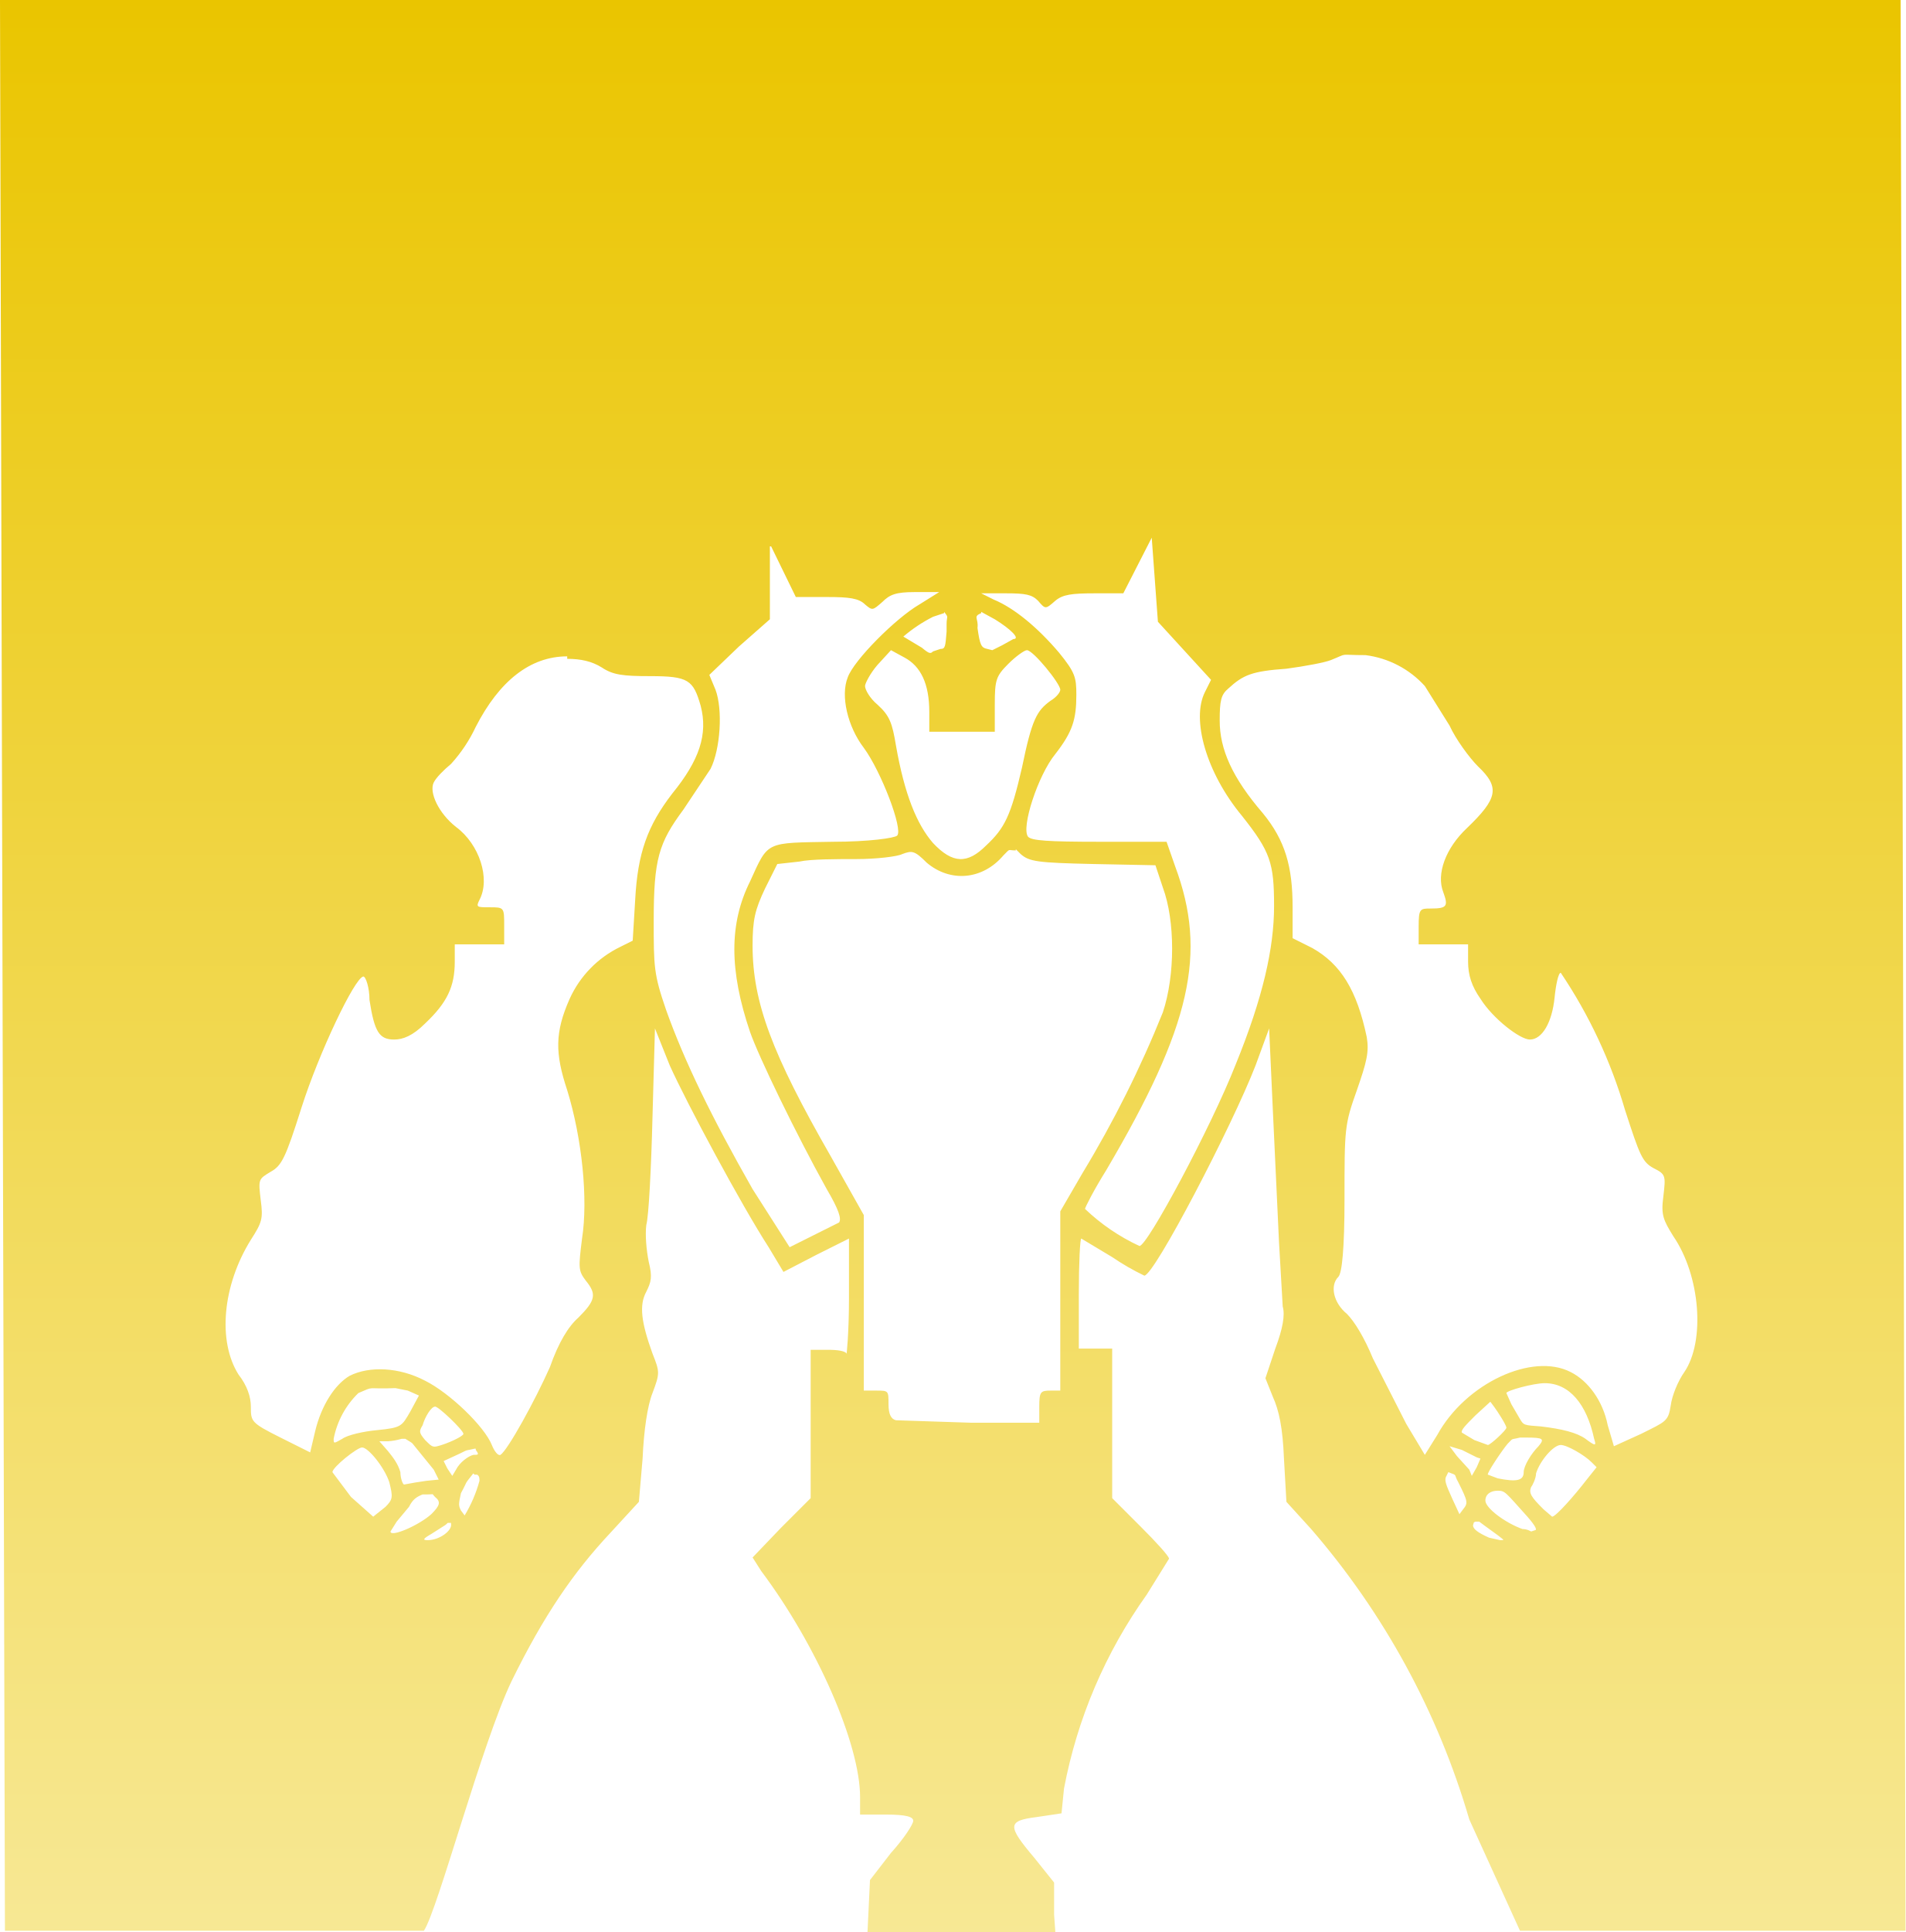
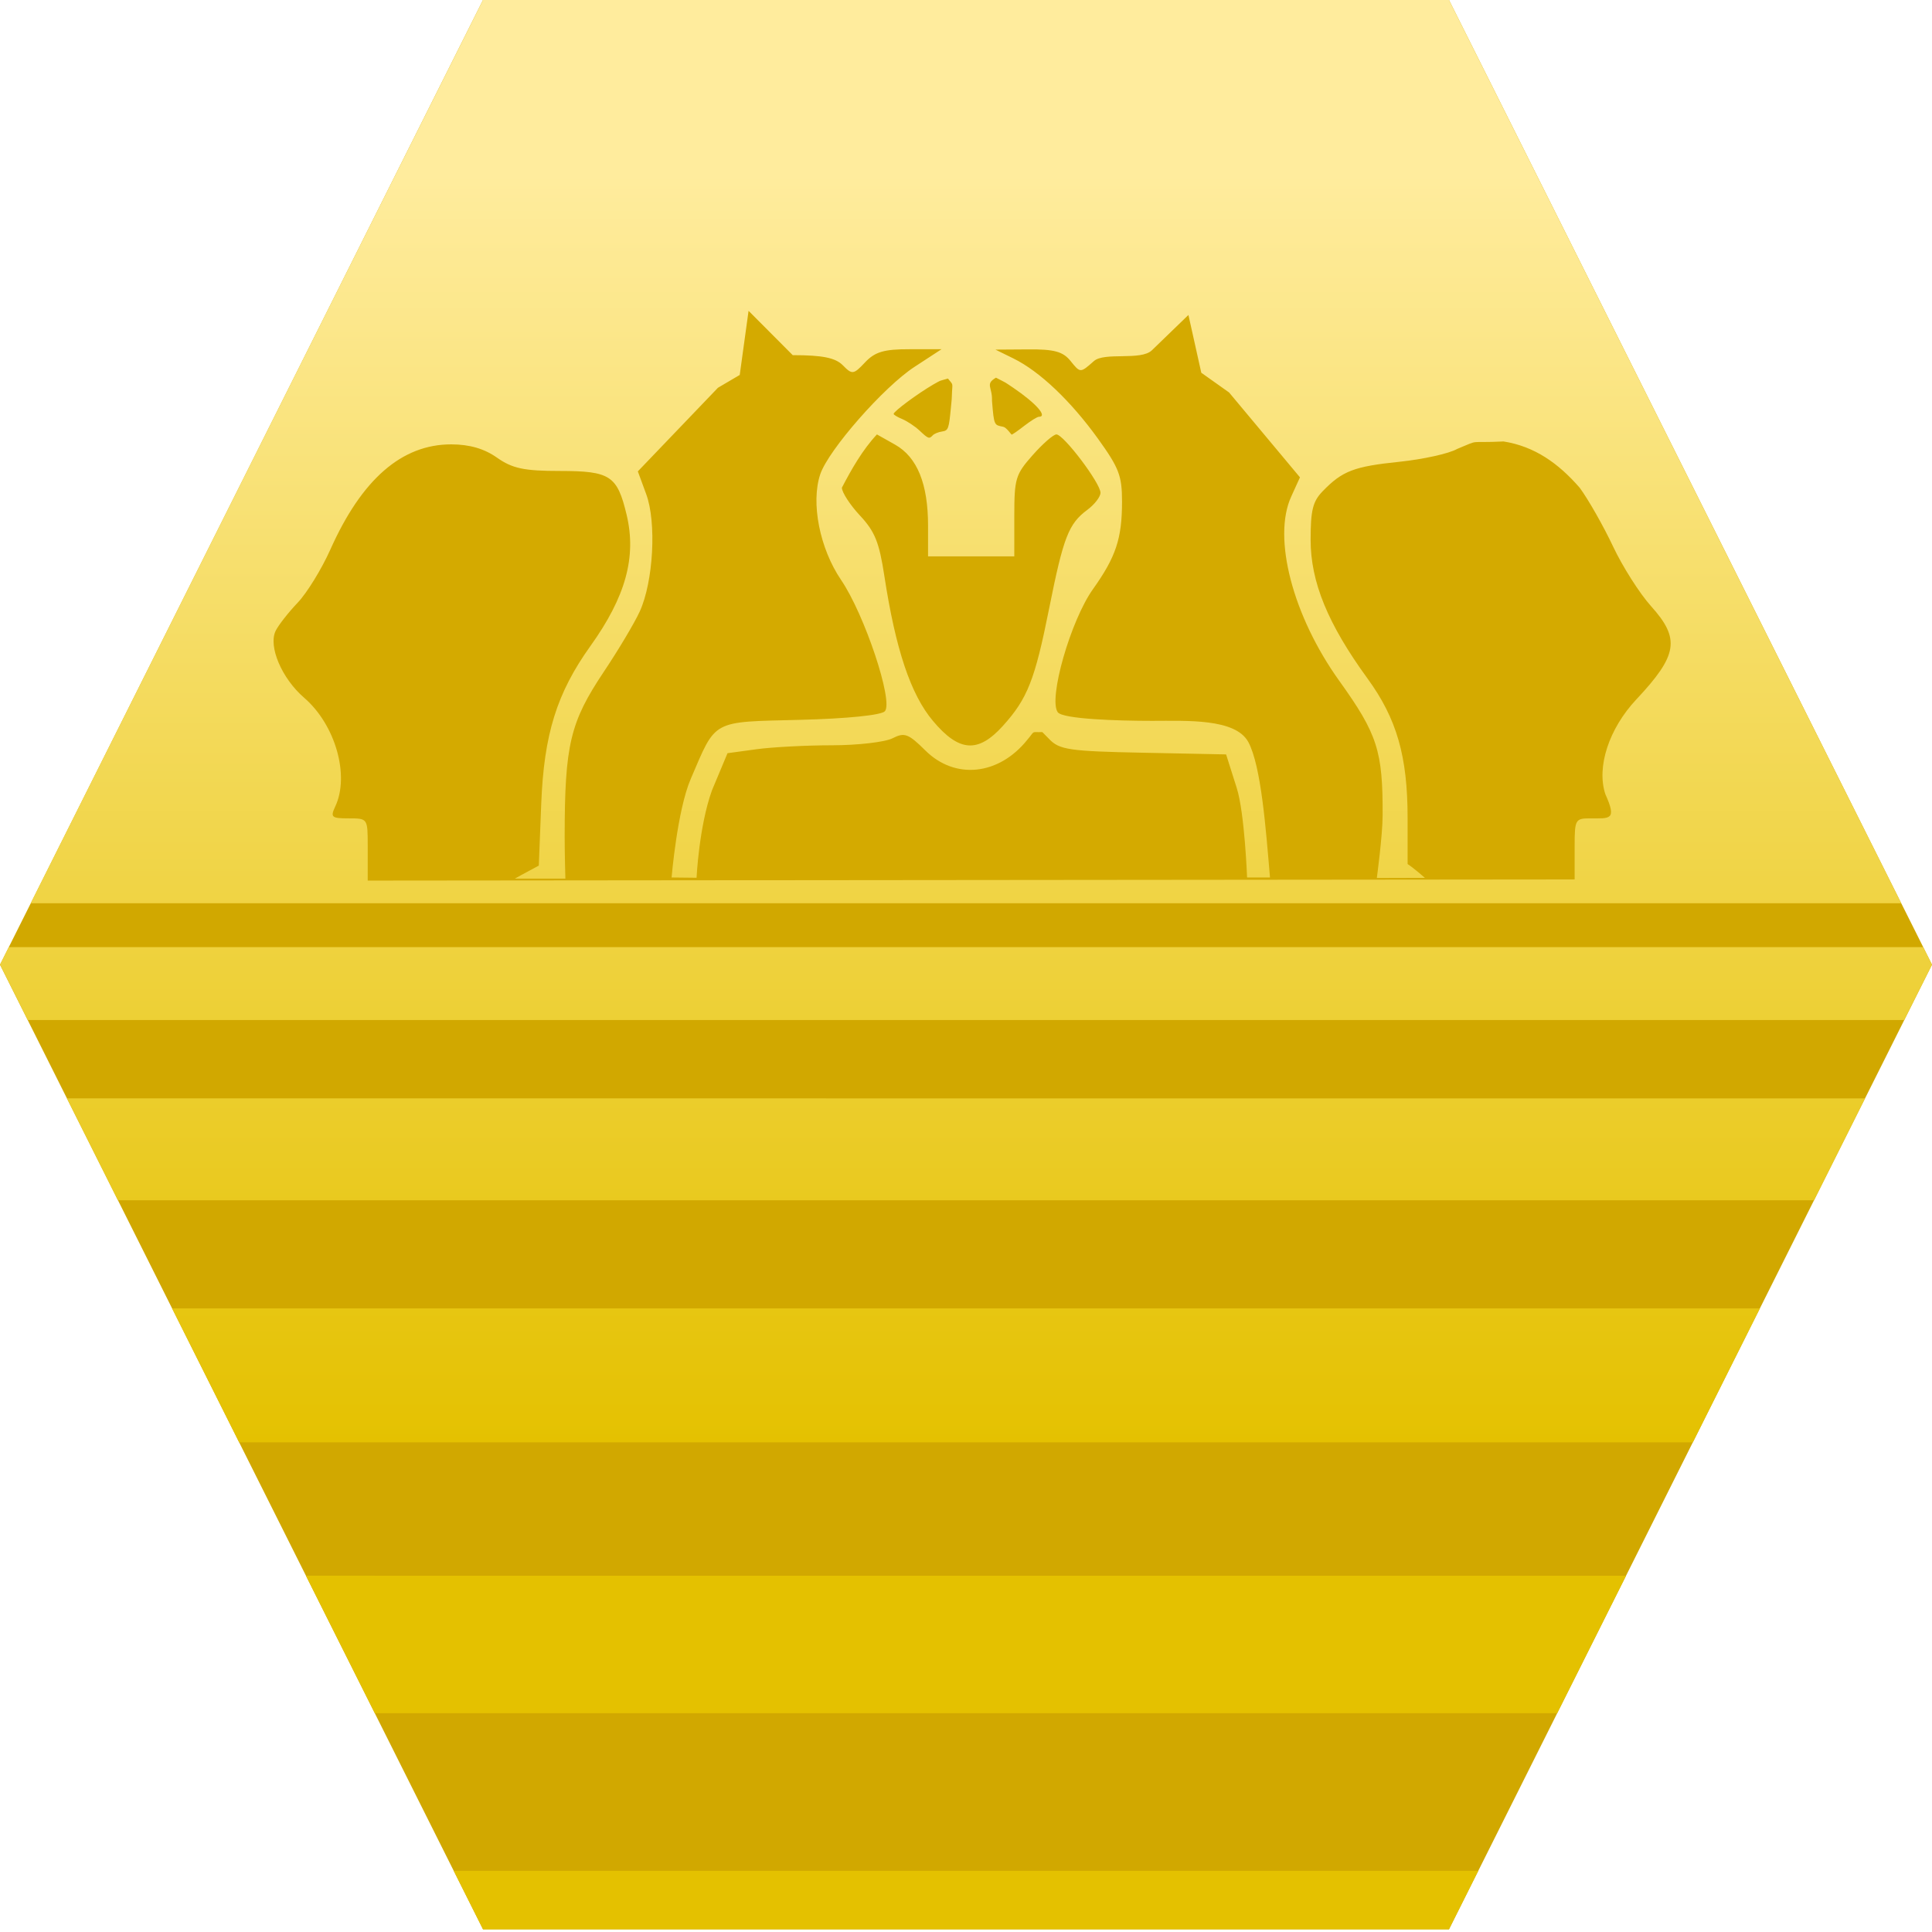
- <svg xmlns="http://www.w3.org/2000/svg" viewBox="0 0 154.2 156.3">
-   <linearGradient id="a" gradientUnits="userSpaceOnUse" x1="77.1" x2="77.1" y1=".2" y2="156.5">
-     <stop offset="0" stop-color="#eac500" />
-     <stop offset="1" stop-color="#f7e894" />
+ <svg xmlns="http://www.w3.org/2000/svg" height="70" viewBox="0 0 0 0 300 0 100" width="70">
+   <linearGradient id="a" gradientUnits="userSpaceOnUse" x1="40.656" x2="40.656" y1="49.186" y2="5.912" gradientTransform="scale(1.00011 1.0675)">
+     <stop offset="0" stop-color="#e4c100" />
+     <stop offset="1" stop-color="#ffec9d" />
  </linearGradient>
-   <path d="M153.8.2l.4 156.2H123l-4.1-9a62.8 62.8 0 0 0-12.8-23.5l-2-2.2-.2-3.5c-.1-2.5-.4-3.9-.9-5l-.6-1.5.8-2.4c.6-1.6.8-2.7.6-3.4l-.3-5.2L103 90l-.3-6.6-1.1 3c-1.9 4.9-8.2 17-9 17a20 20 0 0 1-2.6-1.5l-2.5-1.5c-.1 0-.2 2-.2 4.5v4.4H90v12.1l2.3 2.3c1.3 1.3 2.3 2.4 2.3 2.6l-1.8 2.9a39.7 39.7 0 0 0-6.7 15.7l-.2 2-2 .3c-2.4.3-2.4.7-.2 3.3l1.6 2v2.6l.1 1.4H70.2l.2-4.2 1.7-2.2c1-1.1 1.8-2.3 1.8-2.6s-.5-.5-2.2-.5h-2.1v-1.4c0-4.3-3.5-12.3-8-18.3l-.7-1.1 2.3-2.4 2.4-2.4v-12H67c.8 0 1.4.1 1.5.3 0 .3.2-1.7.2-4.4v-4.9l-2.6 1.3-2.7 1.4-1.2-2c-2.2-3.4-6.6-11.6-8-14.7l-1.2-3-.2 7.2c-.1 4-.3 8-.5 8.7-.1.8 0 2 .2 3 .3 1.2.2 1.6-.2 2.4-.6 1.1-.4 2.5.5 5 .6 1.5.6 1.6 0 3.2-.4 1-.7 3-.8 5.3l-.3 3.5-2.3 2.5c-3 3.2-5.4 6.7-8 12-2.4 5-6 18.6-7.1 20.2H.4L0 .2zM36.4 123.4c-.3 0-.1 0-.4.2l-1.1.7c-.7.4-.7.5-.3.5 1 0 2-.8 1.9-1.3v-.1zm83-.1c-.2.1-.1 0-.2.3 0 .3.4.6 1.3 1l.9.2c.4 0 .3 0-.2-.4l-1.1-.8-.4-.3zm-84.8-2.2h-.4c-.5.2-.8.4-1.1 1l-1 1.2-.5.8c0 .5 2.3-.5 3.3-1.4.7-.7.8-1 .3-1.4-.3-.3 0-.2-.6-.2zm86.6-.3c-.6 0-1 .3-1 .8 0 .6 1.6 1.8 3 2.3.4 0 .7.2.7.2l.3-.1c.2 0 .1-.3-.6-1.1-1.8-2-1.8-2.1-2.4-2.1zm5.1-3.7c-.6 0-1.7 1.3-2 2.3 0 .4-.3 1-.4 1.1-.2.5 0 .8 1 1.8l.7.6c.3 0 1.8-1.7 2.8-3l.8-1-.4-.4c-.6-.6-2-1.4-2.5-1.4zm-97 .2c-.4 0-2.4 1.6-2.4 2l1.5 2 1.8 1.6 1-.8c.6-.6.6-.8.3-2-.4-1.2-1.7-2.8-2.2-2.8zm9 2.1c-.8 1-.4.5-1 1.6-.2.9-.2 1 0 1.4l.3.4a11 11 0 0 0 1.2-2.8c0-.2 0-.4-.2-.5h-.2zm78.9-.1l-.2.4c-.1.3 0 .6.5 1.7l.6 1.3.3-.4c.4-.5.4-.6-.4-2.2-.4-.7 0-.5-.8-.8zm-84.4-2.7h-.3a5 5 0 0 1-1.1.2h-.7l.7.8c.4.5.8 1 1 1.7 0 .5.2 1 .3 1a30.7 30.7 0 0 1 1.8-.3l1-.1-.4-.8-1.3-1.6c-.6-.7-.2-.4-1-.9zm90.2-.1c-.8.2-.5 0-1 .5-.5.6-1.7 2.4-1.6 2.5l.8.3c1.5.3 2.1.2 2.1-.5 0-.5.6-1.5 1.2-2.1.5-.6.4-.7-1-.7zm-84.6.9c-.8.2-.4 0-1.2.4l-1.3.6.3.6.4.6.3-.5c.3-.6 1-1.1 1.4-1.2.4 0 .5 0 .2-.4v-.1zm79-.2h-.1l.6.8 1 1.1.2.5.4-.7.3-.7-.3-.1-1.2-.6-1-.3zm-6.9-64c-2.3 0-1.3-.2-2.8.4-.5.2-2.1.5-3.6.7-2.8.2-3.5.5-4.7 1.6-.6.5-.7 1-.7 2.6 0 2.3 1 4.6 3.5 7.5 1.8 2.2 2.4 4.3 2.4 7.6v2.5l1.6.8c2.3 1.3 3.6 3.4 4.4 7.2.2 1.2 0 2-.8 4.3-1 2.8-1 3.1-1 8.8 0 4-.2 6-.5 6.3-.7.7-.4 2.1.7 3 .6.6 1.4 1.9 2.1 3.6l2.7 5.3 1.5 2.5 1-1.6c2.3-4.2 7.7-6.7 10.8-5.1 1.4.7 2.6 2.3 3 4.3l.5 1.7 2.2-1c2-1 2.2-1 2.4-2.3.1-.8.6-2 1.1-2.7 1.7-2.5 1.3-7.8-.9-11-.8-1.3-1-1.7-.8-3.2.2-1.7.2-1.8-.8-2.3-.9-.5-1.1-1-2.3-4.7a39.9 39.9 0 0 0-5.2-11.1c-.2 0-.4 1-.5 2-.2 2-1 3.4-2 3.4-.8 0-3-1.7-4-3.3-.7-1-1-1.9-1-3v-1.4h-4v-1.4c0-1.5.1-1.5 1-1.5 1.3 0 1.4-.2 1-1.3-.6-1.5.2-3.6 1.9-5.2 2.5-2.4 2.7-3.3.9-5-.7-.7-1.8-2.2-2.3-3.3l-2-3.2a7.8 7.8 0 0 0-4.8-2.5zm-64.6.1c-3 0-5.5 2-7.4 5.7a12 12 0 0 1-2 3c-.6.5-1.2 1.1-1.4 1.5-.4.8.4 2.5 1.8 3.6 1.9 1.4 2.8 4.2 1.9 5.9-.3.6-.2.6.8.6 1.2 0 1.2 0 1.2 1.5v1.5h-4V78c0 2-.6 3.3-2.4 5-1 1-1.8 1.3-2.5 1.3-1.2 0-1.6-.6-2-3.2 0-1-.3-1.9-.5-1.9-.7.1-3.6 6.2-5 10.6-1.3 4.1-1.6 4.7-2.5 5.2-1 .6-1 .6-.8 2.3.2 1.5.1 1.8-.8 3.2-2.3 3.7-2.7 8.2-1 10.9.7.9 1 1.8 1 2.6 0 1.2 0 1.3 2.4 2.5l2.4 1.2.4-1.7c.5-2.1 1.6-3.8 2.8-4.5 1.6-.8 4-.7 6.1.4 2 1 4.8 3.7 5.4 5.2.2.5.5.9.7.8.6-.4 2.8-4.4 4-7.1.7-2 1.5-3.3 2.3-4 1.4-1.4 1.5-1.9.6-3-.6-.8-.6-1-.3-3.4.5-3.2 0-8.1-1.2-12-1-3-1-4.7.2-7.4a8.6 8.6 0 0 1 4.1-4.2l1-.5.2-3.3c.2-3.8 1-6 3-8.6 2.2-2.7 2.9-4.8 2.3-7.1-.6-2.1-1-2.4-4.1-2.4-2.2 0-3-.1-3.9-.7-.8-.5-1.7-.7-2.8-.7zM35.2 114c-.3 0-.8.8-1 1.5-.3.5-.3.6.2 1.2.5.5.6.6 1 .5.8-.2 2.1-.8 2.1-1 0-.3-2.1-2.3-2.3-2.2zm85.4-.4l-1.2 1.1c-.8.8-1.2 1.2-1.1 1.4l1 .6 1.1.4c.2 0 1.5-1.2 1.5-1.4s-.7-1.3-1-1.7zm4.4-1.5c-.9 0-3.1.6-3.1.8l.4.9.7 1.2c.3.5.3.5 1.7.6 1.7.2 2.9.5 3.6 1 .8.6.9.6.7 0-.6-2.8-2-4.5-4-4.5zm-93 .4c-2.5.1-1.6-.2-3 .4a7 7 0 0 0-2 3.7c0 .4 0 .4.7 0 .4-.3 1.7-.6 2.8-.7 2-.2 2-.3 2.7-1.5l.7-1.3-.9-.4zM82.2 69c-.7 0-.4-.2-1 .4-1.7 2-4.3 2.2-6.2.6-1-1-1.2-1-2-.7-.4.2-2.1.4-3.7.4s-3.7 0-4.6.2l-1.8.2-1 2c-.8 1.7-1 2.5-1 4.6 0 4.6 1.6 8.8 6.3 17l2.7 4.8v14.2h1c1 0 1 0 1 1.1 0 .8.2 1.2.6 1.3l6.1.2h5.5V114c0-1.2.1-1.3.9-1.3h.8V98.2l1.8-3.1a89.3 89.3 0 0 0 6.5-13c1-3 1-7.4 0-10.1l-.6-1.8-5-.1c-4.6-.1-5.2-.2-5.9-.8l-.4-.4zM62.3 44.4v5.9l-2.5 2.2-2.4 2.3.5 1.2c.6 1.6.4 4.8-.4 6.4l-2.2 3.3c-2 2.7-2.4 4-2.4 9 0 3.7 0 4.3 1 7.2 1.5 4.2 3.7 8.7 7 14.5l3 4.7 4-2c.2-.3 0-1-1-2.7-2.5-4.5-5.5-10.7-6.2-12.7-1.7-5-1.7-8.8 0-12.2 1.5-3.3 1.2-3.1 6.7-3.2 2.9 0 5-.3 5.2-.5.5-.5-1.3-5.2-2.7-7.1-1.3-1.7-1.9-4.2-1.3-5.7.5-1.4 3.9-4.8 5.8-5.9l1.6-1h-2c-1.5 0-2 .2-2.6.8-.8.7-.8.7-1.4.2-.5-.5-1.3-.6-3-.6h-2.6l-2-4.1zm30.9-.7l-2.3 4.5h-2.3c-1.9 0-2.6.1-3.2.6-.8.7-.8.7-1.4 0-.5-.5-1-.6-2.6-.6h-2l1 .5c1.7.7 3.6 2.3 5.3 4.3 1.3 1.6 1.4 2 1.4 3.4 0 2-.3 3-1.7 4.8-1.4 1.7-2.8 6-2.2 6.7.3.3 1.5.4 5.8.4h5.4l.7 2c2.6 7 1.3 12.9-5.6 24.6-1 1.6-1.7 3-1.7 3.1a16.3 16.3 0 0 0 4.4 3c.6.1 5.8-9.6 7.8-14.7 2.2-5.4 3.1-9.4 3.1-12.8 0-3.5-.3-4.4-2.6-7.3-2.9-3.5-4.1-7.8-3-10l.5-1-4.3-4.7zm-10.1 9.1c-.2 0-.9.5-1.5 1.1-1 1-1.1 1.3-1.1 3.3v2.2h-5.3v-1.6c0-2.3-.7-3.7-2-4.4l-1.1-.6L71 54c-.6.7-1 1.5-1 1.7 0 .3.4 1 1 1.5 1 .9 1.2 1.5 1.5 3.3.7 4 1.7 6.4 3 7.9 1.6 1.7 2.8 1.7 4.3.2 1.5-1.4 2-2.4 2.9-6.3.8-3.9 1.2-4.6 2.3-5.4.5-.3.8-.7.8-.9 0-.5-2.2-3.2-2.7-3.2zm-6.7-3l-.9.3a12 12 0 0 0-2.4 1.6l.5.3 1 .6c.6.5.7.5.9.3l.6-.2c.4 0 .4-.2.5-1.4v-.6c0-.7.2-.5-.2-1zm3 0c-.7.3-.2.4-.3 1.2.2 1.4.3 1.6.8 1.7l.4.1.8-.4.9-.5c.6 0-.2-.8-1.5-1.6l-1.1-.6z" fill="url(#a)" transform="translate(0 -.2)" />
+   <path d="M17.5 69.902L0 34.953 17.5 0h35L70 34.951 52.5 69.902z" fill="#d1a800" />
+   <path d="M17.5 0L1.112 32.727h67.773L52.5 0zM.318 34.316L0 34.95l1.005 2.008h67.988L70 34.953l-.319-.637zm2.107 5.48l1.848 3.692h61.453l1.848-3.691zm3.81 7.61l2.43 4.853h52.67l2.43-4.854zm4.85 9.685l2.495 4.981h42.84l2.495-4.98zm5.355 10.693l1.06 2.118h35l1.06-2.118z" fill="url(#a)" />
+   <path d="M41.737 12.69c-.401.39-1.723.053-2.106.395-.488.433-.49.433-.838 0-.275-.346-.594-.434-1.537-.426l-1.19.008.653.321c.95.468 2.07 1.53 3.064 2.908.763 1.062.87 1.341.87 2.278 0 1.336-.22 2.001-1.048 3.165-.816 1.141-1.63 3.989-1.28 4.467.182.247 2.159.312 3.413.312s3.03-.095 3.493.771c.463.869.634 3.138.783 4.904h-.83s-.088-2.338-.375-3.244l-.385-1.215-3.001-.061c-2.683-.053-3.044-.108-3.413-.5l-.245-.248c-.427.015-.245-.072-.542.277-1.034 1.292-2.618 1.459-3.696.389-.616-.611-.756-.663-1.188-.442-.27.138-1.253.253-2.189.254-.933 0-2.168.065-2.745.144l-1.046.143-.563 1.346c-.47 1.302-.558 3.167-.558 3.167l-.905-.01s.204-2.432.693-3.57c.935-2.176.726-2.06 3.965-2.142 1.708-.043 2.946-.17 3.07-.312.316-.355-.738-3.51-1.588-4.758-.775-1.142-1.1-2.794-.754-3.827.298-.884 2.304-3.17 3.42-3.895l.974-.636h-1.157c-.92-.002-1.252.093-1.61.473-.421.448-.47.455-.808.11-.267-.272-.732-.368-1.816-.368l-1.6-1.606-.32 2.323-.789.464c-.97 1.009-1.936 2.019-2.903 3.03l.302.821c.38 1.026.262 3.171-.232 4.254-.192.42-.776 1.398-1.297 2.177-1.228 1.836-1.422 2.648-1.424 5.982 0 .655.026 1.521.026 1.521h-1.83l.232-.13.635-.341.088-2.242c.098-2.515.565-4.014 1.782-5.714 1.277-1.783 1.675-3.224 1.313-4.75-.34-1.425-.592-1.591-2.416-1.593-1.3 0-1.724-.09-2.28-.481-.465-.328-.996-.481-1.66-.483-1.792 0-3.242 1.262-4.382 3.816-.316.707-.849 1.573-1.183 1.922-.335.352-.692.808-.796 1.017-.275.562.22 1.725 1.033 2.427 1.131.976 1.657 2.818 1.124 3.942-.18.386-.133.427.488.427.689 0 .69.002.69.994v1.26l43.729-.042v-1.218c0-.945.028-.994.553-.994.73 0 .986.072.56-.877-.326-.98.128-2.371 1.12-3.43 1.506-1.605 1.601-2.199.533-3.384-.41-.456-1.03-1.431-1.376-2.165-.345-.732-.886-1.686-1.204-2.12-.776-.893-1.639-1.502-2.76-1.68-1.35.066-.803-.091-1.683.271-.29.168-1.23.375-2.09.465-1.647.17-2.067.33-2.779 1.064-.36.371-.44.684-.44 1.762 0 1.53.625 3.052 2.06 5.024C50.609 26.04 51 27.405 51 29.634v1.673c.204.127.628.5.628.5l-1.743.005s.209-1.544.21-2.27c.01-2.331-.187-2.945-1.57-4.873-1.686-2.351-2.425-5.183-1.743-6.674l.318-.7-2.568-3.075-1.007-.715-.466-2.093zm-5.65.993c-.407.24-.127.331-.145.837.074.927.083.874.41.944.116.028.283.274.3.282.017.009.223-.133.457-.316.234-.18.471-.329.53-.329.33 0-.095-.485-.915-1.043-.393-.262-.179-.135-.638-.374zm-1.741.032c-.383.114-.207.038-.527.214-.58.338-1.436.974-1.441 1.067-.002.032.14.117.315.189.174.074.45.256.612.405.33.31.362.323.49.182.052-.055.204-.12.339-.138.229-.036.246-.092.323-.905.01-.124.028-.245.03-.37.015-.524.075-.373-.141-.643zm-2.573 2.025c-.523.558-.925 1.268-1.27 1.93 0 .168.296.624.656 1.01.54.578.696.965.883 2.188.407 2.66.956 4.296 1.759 5.25.948 1.13 1.634 1.179 2.536.182.892-.988 1.158-1.663 1.676-4.257.516-2.58.703-3.065 1.38-3.568.264-.196.48-.475.48-.622 0-.345-1.336-2.113-1.597-2.113-.11 0-.497.339-.862.752-.62.702-.664.845-.664 2.208v1.458h-3.125v-1.113c0-1.515-.392-2.48-1.193-2.934z" fill="#d4aa00" />
</svg>
